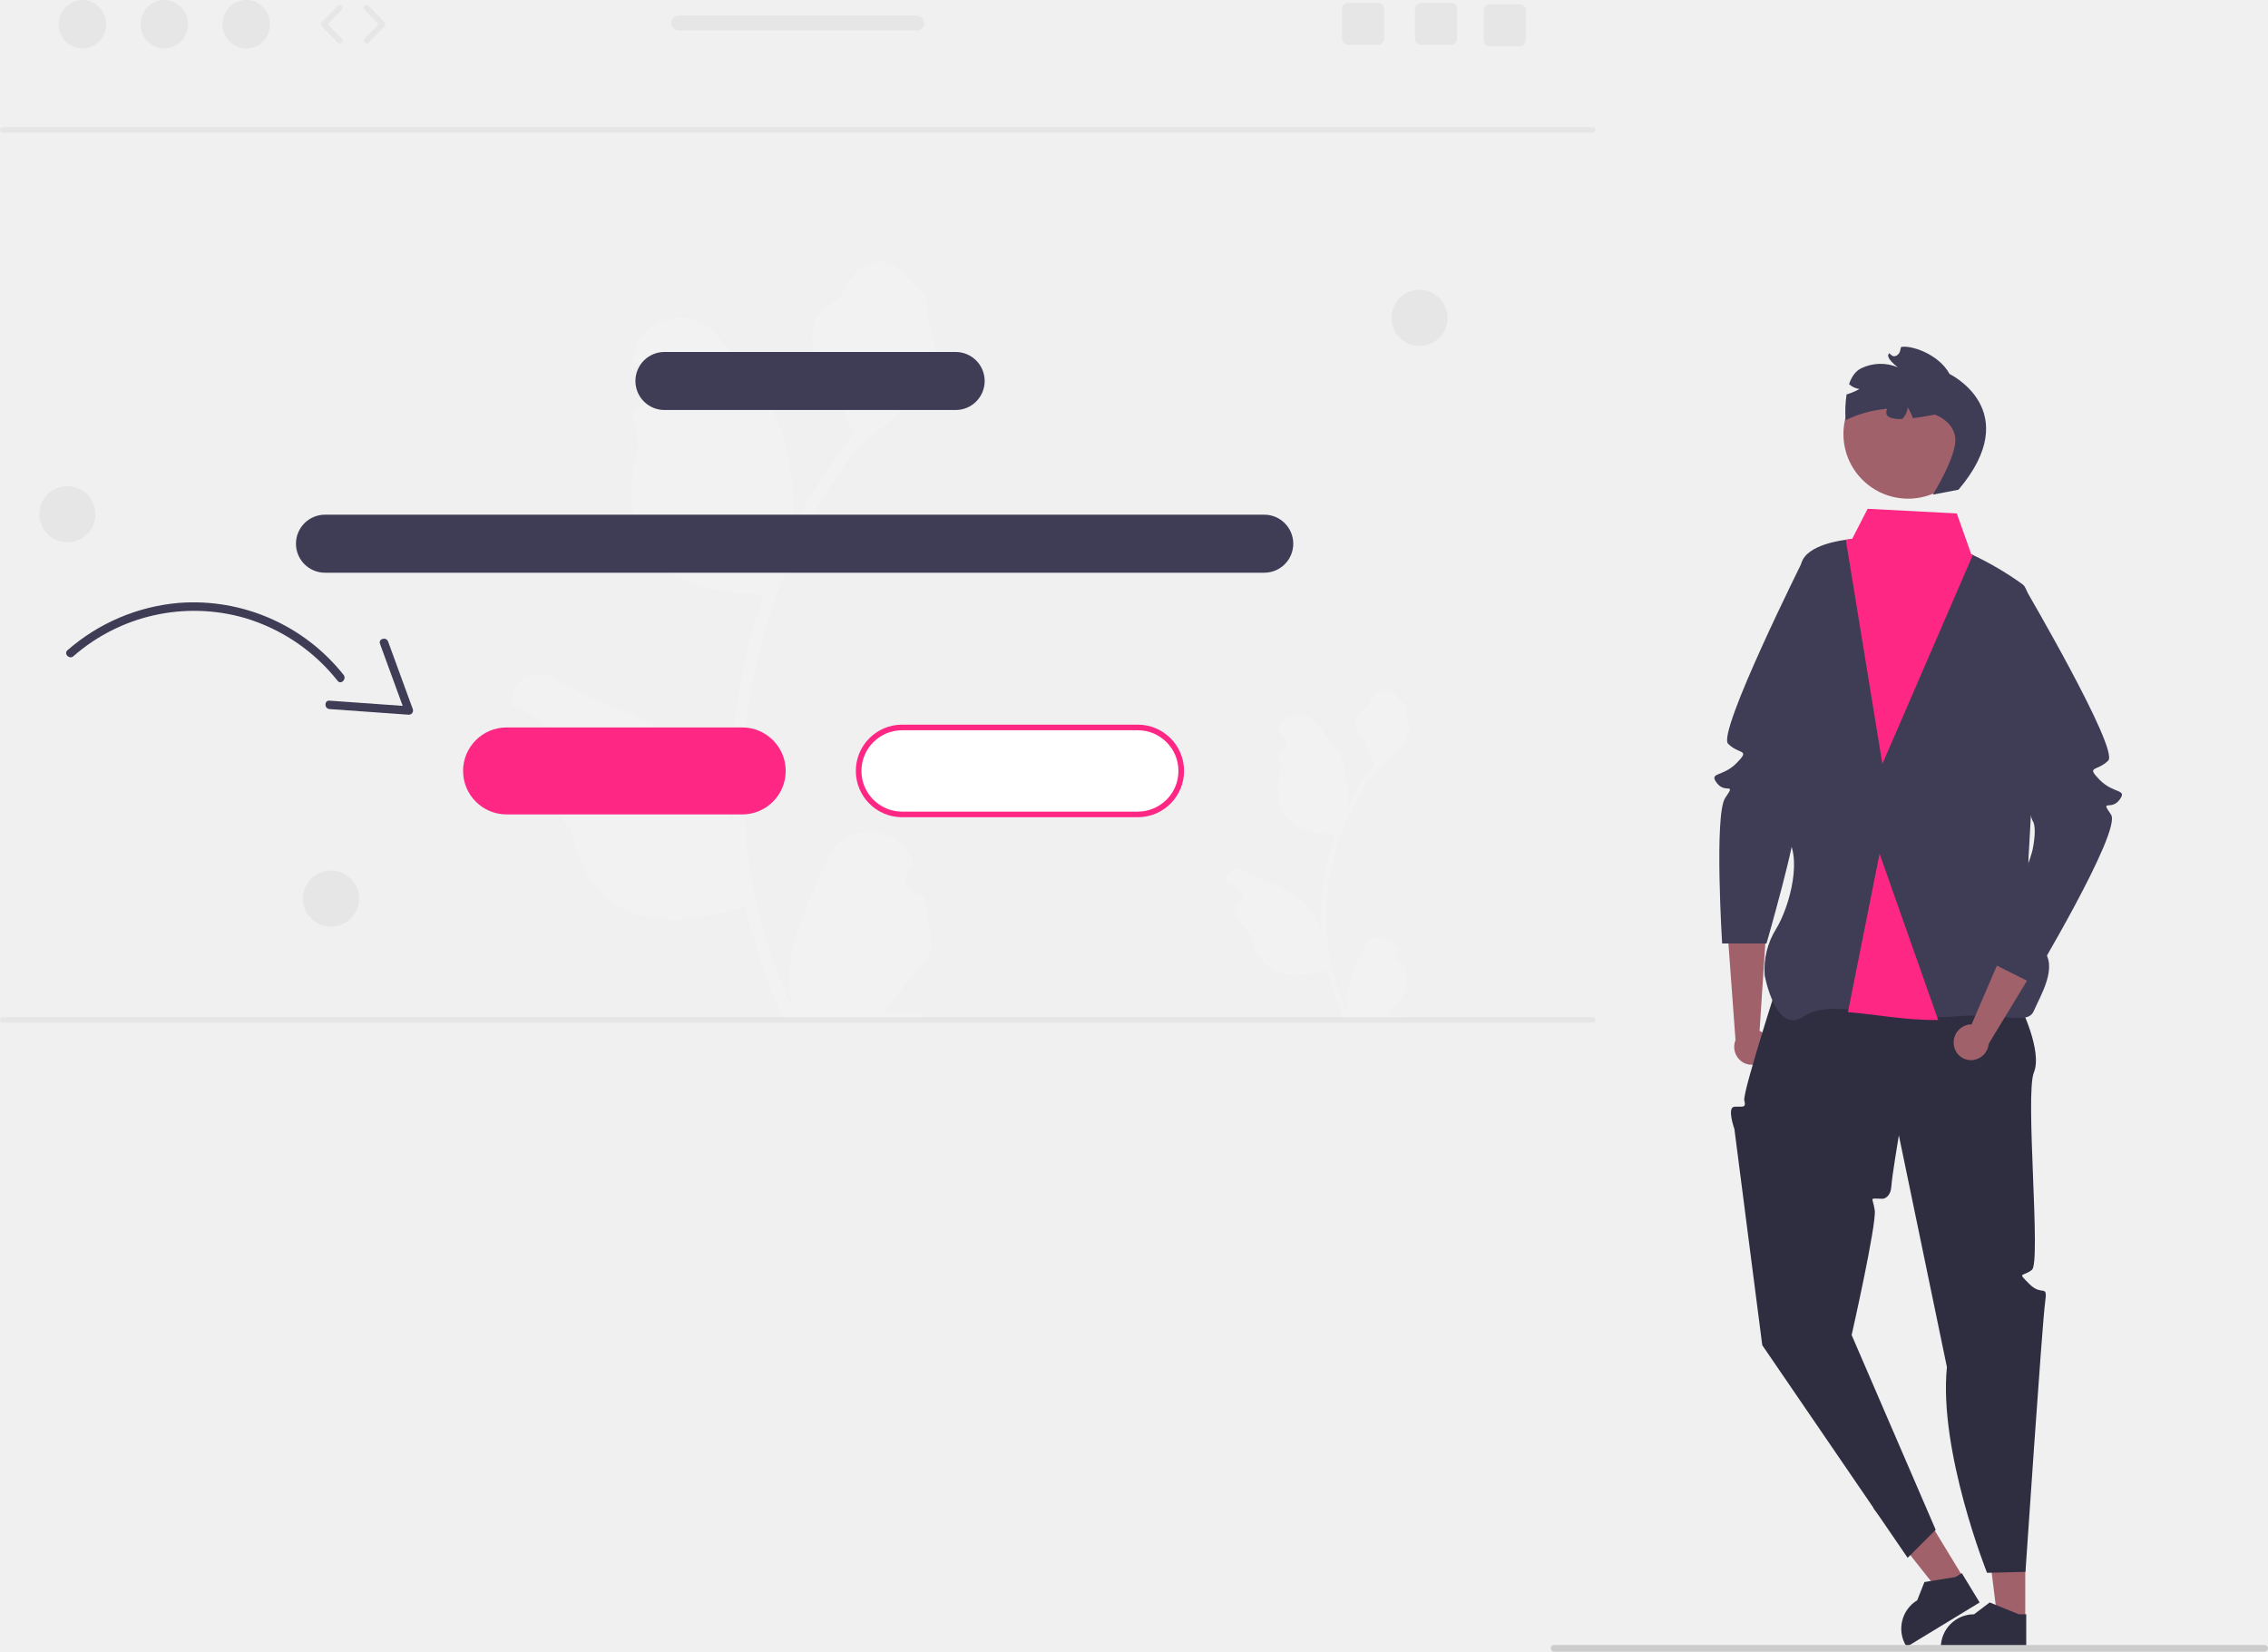
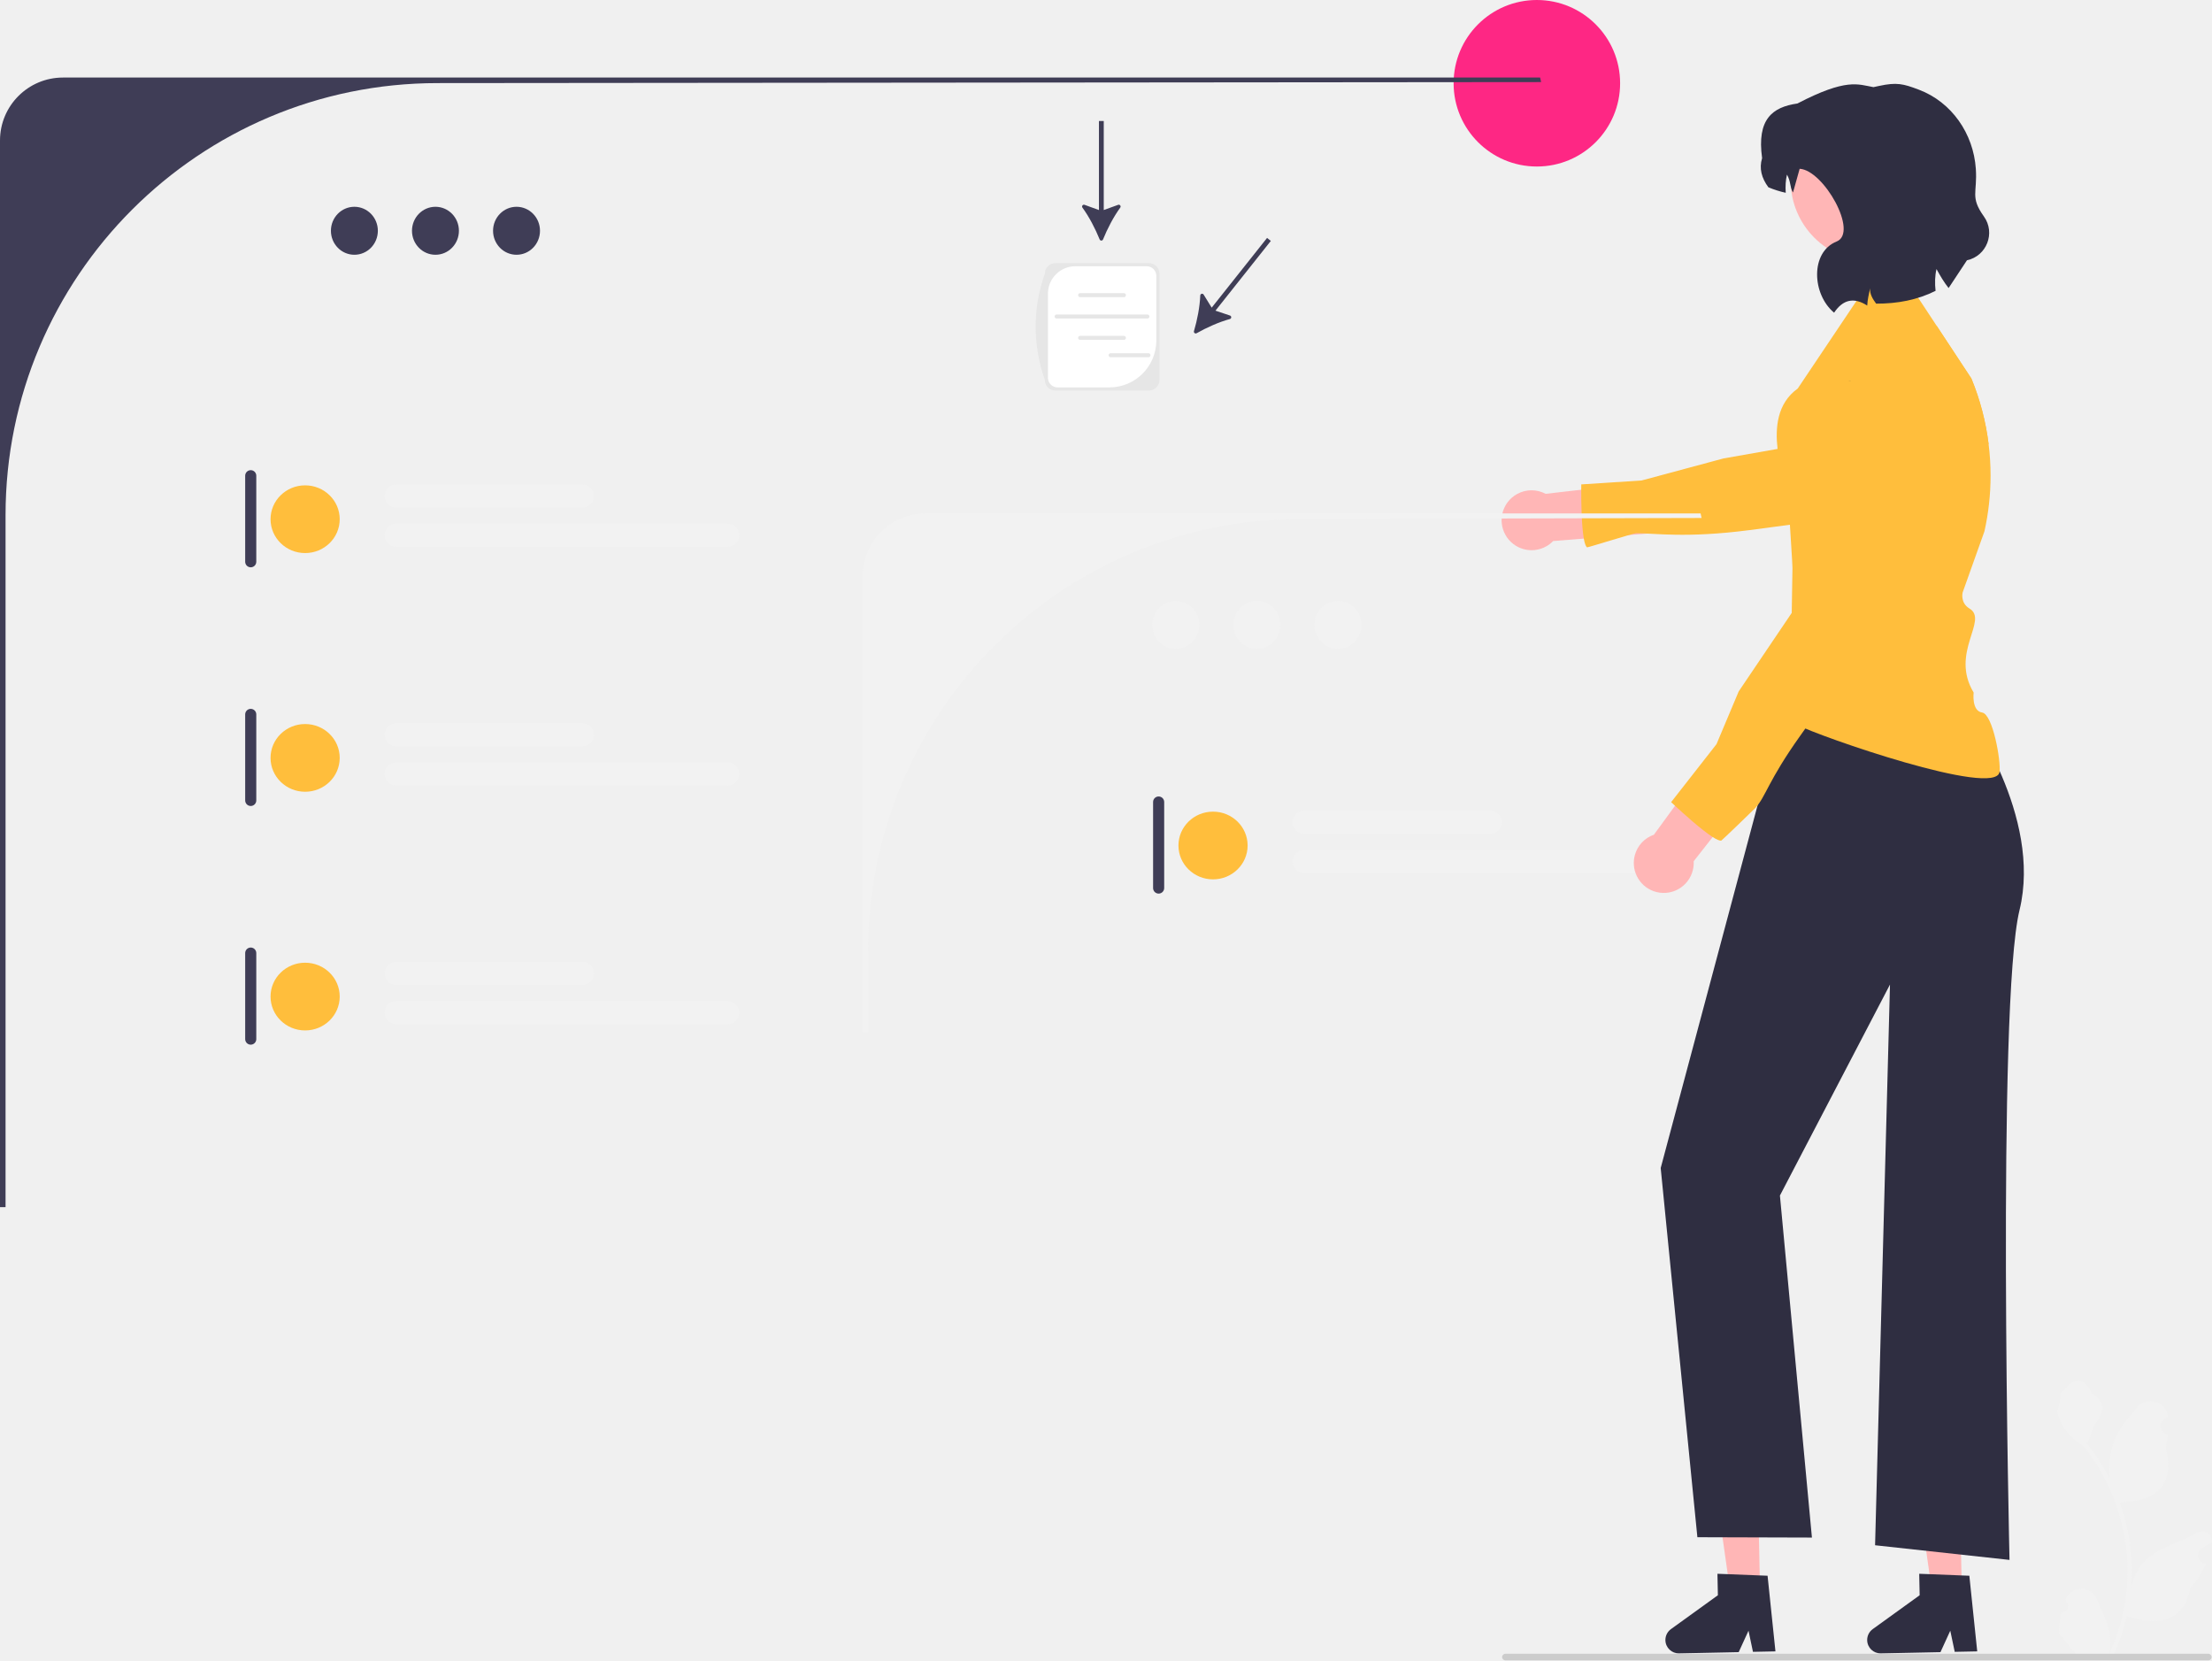
- <svg xmlns="http://www.w3.org/2000/svg" data-name="Layer 1" width="808.457" height="588.766" viewBox="0 0 808.457 588.766">
-   <path d="M525.068,474.862a6.146,6.146,0,0,1-4.454-10.653c.155-.616.266-1.058.421-1.674q-.083-.201-.167-.402c-5.658-13.492-24.835-13.399-30.445.113-4.979,11.993-11.319,24.006-12.88,36.686a48.827,48.827,0,0,0,.857,16.793,195.758,195.758,0,0,1-17.807-81.304,188.945,188.945,0,0,1,1.172-21.078q.971-8.606,2.694-17.09a198.026,198.026,0,0,1,39.27-83.928,52.7,52.7,0,0,0,21.918-22.74,40.199,40.199,0,0,0,3.656-10.985c-1.067.14-4.023-16.111-3.219-17.108-1.487-2.256-4.148-3.378-5.772-5.58-8.077-10.951-19.205-9.039-25.014,5.842-12.41,6.263-12.53,16.651-4.915,26.641,4.844,6.356,5.51,14.956,9.761,21.76-.437.56-.892,1.102-1.329,1.662a199.304,199.304,0,0,0-20.802,32.956c1.652-12.908-.787-28.459-4.946-38.483-4.735-11.422-13.609-21.041-21.424-30.915-9.387-11.86-28.636-6.684-30.289,8.35q-.024.218-.047.437,1.741.982,3.409,2.085a8.337,8.337,0,0,1-3.361,15.171l-.17.026a82.948,82.948,0,0,0,2.187,12.402c-10.025,38.771,11.619,52.892,42.524,53.527.682.35,1.347.7,2.029,1.032a203.431,203.431,0,0,0-10.95,51.532,192.948,192.948,0,0,0,.14,31.154q-.026-.184-.053-.367a50.985,50.985,0,0,0-17.405-29.44c-13.394-11.003-32.317-15.054-46.767-23.898-6.956-4.257-15.869,1.244-14.655,9.309q.029.193.059.386a55.997,55.997,0,0,1,6.28,3.026q1.741.982,3.409,2.085a8.337,8.337,0,0,1-3.361,15.171l-.17.026c-.122.018-.227.035-.35.053a83.021,83.021,0,0,0,15.271,23.912c6.269,33.846,33.193,37.057,61.993,27.201h.018a203.37,203.37,0,0,0,13.662,39.883h48.803c.175-.542.332-1.102.49-1.644a55.451,55.451,0,0,1-13.504-.804c3.621-4.443,7.242-8.921,10.863-13.364a3.034,3.034,0,0,0,.227-.262c1.837-2.274,3.691-4.53,5.528-6.804l.001-.003a81.222,81.222,0,0,0-2.38-20.691Z" transform="translate(-195.7715 -155.617)" fill="#f2f2f2" />
-   <path d="M696.467,499.549a2.664,2.664,0,0,1-1.931-4.617l.183-.726q-.036-.087-.073-.174a7.154,7.154,0,0,0-13.197.049c-2.158,5.198-4.906,10.406-5.583,15.902a21.165,21.165,0,0,0,.372,7.279,84.853,84.853,0,0,1-7.719-35.242,81.899,81.899,0,0,1,.508-9.137q.421-3.731,1.168-7.408a85.836,85.836,0,0,1,17.022-36.379,22.843,22.843,0,0,0,9.501-9.857,17.425,17.425,0,0,0,1.585-4.762c-.463.061-1.744-6.983-1.395-7.415-.645-.978-1.798-1.464-2.502-2.419-3.501-4.747-8.325-3.918-10.843,2.532-5.379,2.715-5.431,7.217-2.131,11.548,2.1,2.755,2.388,6.483,4.231,9.432-.19.243-.387.478-.576.72a86.39,86.39,0,0,0-9.017,14.285,35.913,35.913,0,0,0-2.144-16.681c-2.052-4.951-5.899-9.12-9.286-13.4-4.069-5.141-12.412-2.897-13.129,3.62q-.01.095-.02.189.755.426,1.478.904a3.614,3.614,0,0,1-1.457,6.576l-.074.011a35.955,35.955,0,0,0,.948,5.376c-4.346,16.806,5.036,22.927,18.432,23.202.296.152.584.303.88.447A88.179,88.179,0,0,0,666.95,475.741a83.636,83.636,0,0,0,.061,13.504l-.023-.159a22.1,22.1,0,0,0-7.544-12.761c-5.806-4.769-14.008-6.525-20.272-10.359A4.148,4.148,0,0,0,632.82,470.001q.013.084.026.167a24.272,24.272,0,0,1,2.722,1.312q.755.426,1.478.904a3.614,3.614,0,0,1-1.457,6.576l-.074.011c-.053.008-.099.015-.152.023a35.986,35.986,0,0,0,6.619,10.365c2.717,14.671,14.388,16.063,26.871,11.79h.008a88.153,88.153,0,0,0,5.922,17.287H695.937c.076-.235.144-.478.212-.713a24.036,24.036,0,0,1-5.854-.349c1.57-1.926,3.139-3.867,4.709-5.793a1.315,1.315,0,0,0,.099-.114c.796-.986,1.6-1.964,2.396-2.949l0-.001a35.206,35.206,0,0,0-1.032-8.969Z" transform="translate(-195.7715 -155.617)" fill="#f2f2f2" />
-   <path d="M825.274,532.5a6.48,6.48,0,0,0-1.401-8.929,6.217,6.217,0,0,0-.879-.533l2.905-44.116-14.78,2.562,3.295,44.882a6.462,6.462,0,0,0,2.117,7.6,6.184,6.184,0,0,0,8.645-1.328Q825.226,532.57,825.274,532.5Z" transform="translate(-195.7715 -155.617)" fill="#a0616a" />
-   <polygon points="721.93 577.344 712.029 577.343 707.319 539.153 721.932 539.154 721.93 577.344" fill="#a0616a" />
-   <path d="M918.05,743.29l-30.447-.001v-.385A11.851,11.851,0,0,1,899.454,731.053h.001l5.562-4.219,10.377,4.22,2.658 0Z" transform="translate(-195.7715 -155.617)" fill="#2f2e41" />
-   <polygon points="700.003 562.585 691.544 567.73 667.673 537.549 680.158 529.956 700.003 562.585" fill="#a0616a" />
-   <path d="M901.44,726.845,875.427,742.667l-.2-.329A11.851,11.851,0,0,1,879.193,726.055l.001-0,2.559-6.495,11.058-1.787,2.271-1.381Z" transform="translate(-195.7715 -155.617)" fill="#2f2e41" />
-   <path d="M763.502,202.928H196.771a1,1,0,0,1,0-2H763.502a1,1,0,0,1,0,2Z" transform="translate(-195.7715 -155.617)" fill="#e6e6e6" />
-   <path d="M646.427,339.084h-334.808a10.344,10.344,0,0,0,0,20.688h334.808a10.344,10.344,0,1,0,0-20.688Z" transform="translate(-195.7715 -155.617)" fill="#3f3d56" />
-   <path d="M536.427,281.084h-103.808a10.344,10.344,0,0,0,0,20.688h103.808a10.344,10.344,0,1,0,0-20.688Z" transform="translate(-195.7715 -155.617)" fill="#3f3d56" />
-   <ellipse cx="29.355" cy="8.645" rx="8.457" ry="8.645" fill="#e6e6e6" />
-   <ellipse cx="58.569" cy="8.645" rx="8.457" ry="8.645" fill="#e6e6e6" />
-   <ellipse cx="87.782" cy="8.645" rx="8.457" ry="8.645" fill="#e6e6e6" />
-   <path d="M316.865,171.095a.997.997,0,0,1-.715-.301l-5.706-5.833a1.0 1,0,0,1,0-1.398l5.706-5.833a1,1,0,0,1,1.43,1.398l-5.022,5.133,5.022,5.134a1,1,0,0,1-.715,1.699Z" transform="translate(-195.7715 -155.617)" fill="#e6e6e6" />
-   <path d="M326.454,171.095a1,1,0,0,1-.715-1.699l5.021-5.134-5.021-5.133a1,1,0,1,1,1.43-1.398l5.706,5.833a1.0 1,0,0,1,0,1.398l-5.706,5.833A.997.997,0,0,1,326.454,171.095Z" transform="translate(-195.7715 -155.617)" fill="#e6e6e6" />
-   <path d="M712.963,156.618h-10.61a2.189,2.189,0,0,0-2.19,2.19v10.62a2.189,2.189,0,0,0,2.19,2.19h10.61a2.198,2.198,0,0,0,2.2-2.19v-10.62A2.198,2.198,0,0,0,712.963,156.618Z" transform="translate(-195.7715 -155.617)" fill="#e6e6e6" />
-   <path d="M686.963,156.618h-10.61a2.189,2.189,0,0,0-2.19,2.19v10.62a2.189,2.189,0,0,0,2.19,2.19h10.61a2.198,2.198,0,0,0,2.2-2.19v-10.62A2.198,2.198,0,0,0,686.963,156.618Z" transform="translate(-195.7715 -155.617)" fill="#e6e6e6" />
-   <path d="M737.463,157.118h-10.61a2.189,2.189,0,0,0-2.19,2.19v10.62a2.189,2.189,0,0,0,2.19,2.19h10.61a2.198,2.198,0,0,0,2.2-2.19v-10.62A2.198,2.198,0,0,0,737.463,157.118Z" transform="translate(-195.7715 -155.617)" fill="#e6e6e6" />
-   <path d="M522.542,161.158h-84.81a2.67,2.67,0,1,0,0,5.34h84.81a2.67,2.67,0,0,0,0-5.34Z" transform="translate(-195.7715 -155.617)" fill="#e6e6e6" />
-   <path d="M460.342,414.928h-84a15.5,15.5,0,0,0,0,31h84a15.5,15.5,0,0,0,0-31Z" transform="translate(-195.7715 -155.617)" fill="#fe2784" />
-   <path d="M601.342,414.928h-84a15.5,15.5,0,1,0,0,31h84a15.5,15.5,0,0,0,0-31Z" transform="translate(-195.7715 -155.617)" fill="#fff" />
-   <path d="M601.342,446.928h-84a16.5,16.5,0,0,1,0-33h84a16.5,16.5,0,0,1,0,33Zm-84-31a14.5,14.5,0,0,0,0,29h84a14.5,14.5,0,0,0,0-29Z" transform="translate(-195.7715 -155.617)" fill="#fe2784" />
-   <path d="M763.502,520.187H196.771a1,1,0,0,1,0-2H763.502a1,1,0,0,1,0,2Z" transform="translate(-195.7715 -155.617)" fill="#e6e6e6" />
-   <circle cx="24" cy="183.311" r="10" fill="#e6e6e6" />
-   <circle cx="506" cy="113.311" r="10" fill="#e6e6e6" />
-   <circle cx="118" cy="320.311" r="10" fill="#e6e6e6" />
-   <path d="M219.818,387.412a69.254,69.254,0,0,1,39.731-16.885,68.3,68.3,0,0,1,58.697,25.664c1.182,1.5-.927,3.638-2.121,2.121A66.183,66.183,0,0,0,283.028,375.902a65.314,65.314,0,0,0-61.088,13.631c-1.444,1.271-3.574-.843-2.121-2.121Z" transform="translate(-195.7715 -155.617)" fill="#3f3d56" />
-   <path d="M334.115,384.308l8.843,24.184a1.508,1.508,0,0,1-1.446,1.899l-28.29-2.016c-1.915-.136-1.93-3.138,0-3l28.29,2.016-1.446,1.899-8.843-24.184c-.664-1.816,2.234-2.599,2.893-.798Z" transform="translate(-195.7715 -155.617)" fill="#3f3d56" />
-   <path d="M915.771,513.928s8.184,16.262,5,24,2.612,67.683-.694,70.342-5.433.531-.87,5.095,6.564-.436,5.564,6.564-7,96-7,96l-13.694.342s-17.306-43.342-14.306-73.342l-17.13-82.618s-2.469,14.72-2.669,18.169-2.2,4.449-3.2,4.449c-5.005,0-3.465-.89-2.732,4.055s-8.226,44.525-8.226,44.525l29.958,69.42-10,10-51.82-75.798-9.935-77.06s-2.755-7.732,0-7.937,4.314.669,3.534-2.268,15.22-51.937,15.22-51.937Z" transform="translate(-195.7715 -155.617)" fill="#2f2e41" />
-   <path d="M920.771,515.928c-2.31,5.35-10.18.45-28,2-2.06.18-4.09.27-6.11.29-11.95.13-23.12-2.14-32.16-2.81-6.51-.49-11.92-.15-15.73,2.52-10,7-13.96-14.66-13.96-14.66a27.385,27.385,0,0,1,3.96-16.34c5-8,10.12-27.01,3-34s-7.88-17.99-5-21,12.34-63.2,11-73c-1.06-7.73,10.88-10.21,15.96-10.91,1.36-.19,2.23-.25,2.23-.25l11.81,2.16,17,3,13.69.26s.19.09.55.25a112.674,112.674,0,0,1,17.76,10.49c8.08,6.09,2.11,96.99,2.11,96.99s-1.11,27.07,4.89,33.01S923.081,510.578,920.771,515.928Z" transform="translate(-195.7715 -155.617)" fill="#3f3d56" />
-   <path d="M861.771,353.743l-23,1s-31,62-27,66,8.086,1.729,3.043,6.865-10.043,3.135-7.043,7.135,7-.501,3,5.249-1.124,51.935-1.124,51.935h15.818s11.182-38.799,10.244-43.492-1.062-8.704,0-10.198S861.771,353.743,861.771,353.743Z" transform="translate(-195.7715 -155.617)" fill="#3f3d56" />
-   <circle cx="680.173" cy="154.704" r="23.056" fill="#a0616a" />
-   <path d="M893.911,330.178l-9.14,1.75s8.5-13.72,8-20c-.5-6.28-7.34-8.53-7.34-8.53s-3.79.82-7.78,1.28a20.061,20.061,0,0,0-1.85-3.85,6.716,6.716,0,0,1-1.96,4.14,10.935,10.935,0,0,1-4.33-.5c-1.58-.72-1.55-1.97-1.03-3.14a41.624,41.624,0,0,0-14.82,4.07,40.899,40.899,0,0,1,.35-9.2c.22-.06.44-.13.66-.2a20.414,20.414,0,0,0,3.92-1.71,6.752,6.752,0,0,1-3.7-1.74c.84-2.46,2.18-4.59,4.29-5.63a15.815,15.815,0,0,1,13.13-.35s-4.89-3.57-3.09-5.03c.12.12.24.23.37.34.17.14.36.29.54.43,1.11.9,2.77-.37,2.99-1.73a4.585,4.585,0,0,1,.1-.51c.03-.14.07-.28.11-.41a3.394,3.394,0,0,1,.12-.34c3.33-.8,13.4,2.45,17.27,9.61C890.721,288.928,917.771,301.928,893.911,330.178Z" transform="translate(-195.7715 -155.617)" fill="#3f3d56" />
-   <path d="M892.238,528.165a6.48,6.48,0,0,1,5.31-7.314,6.216,6.216,0,0,1,1.025-.075L916.059,480.17l11.996,9.006-23.355,38.468a6.462,6.462,0,0,1-5.343,5.805,6.184,6.184,0,0,1-7.094-5.116Q892.249,528.249,892.238,528.165Z" transform="translate(-195.7715 -155.617)" fill="#a0616a" />
-   <path d="M894.271,363.743l23,1s34,58,30,62-8.086,1.729-3.043,6.865,10.043,3.135,7.043,7.135-7-.501-3,5.249-28.5,59.935-28.5,59.935l-14-7s13.624-35.799,14.562-40.492,1.062-8.704,0-10.198S894.271,363.743,894.271,363.743Z" transform="translate(-195.7715 -155.617)" fill="#3f3d56" />
-   <path d="M899.011,353.438l-32.24,74.49-13.04-79.91c1.36-.19,2.23-.25,2.23-.25l5.55-10.78,31.79,1.65,5.16,14.55S898.651,353.278,899.011,353.438Z" transform="translate(-195.7715 -155.617)" fill="#fe2784" />
-   <path d="M886.661,519.218c-11.95.13-23.12-2.14-32.16-2.81l11.27-56.48Z" transform="translate(-195.7715 -155.617)" fill="#fe2784" />
-   <path d="M748.558,743.193a1.186,1.186,0,0,0,1.19,1.19h253.29a1.19,1.19,0,0,0,0-2.38h-253.29A1.187,1.187,0,0,0,748.558,743.193Z" transform="translate(-195.7715 -155.617)" fill="#ccc" />
+ <svg xmlns="http://www.w3.org/2000/svg" width="797.116" height="598.245" viewBox="0 0 797.116 598.245">
+   <circle cx="553.824" cy="30" r="30" fill="#fe2784" />
+   <g>
+     <g>
+       <polygon points="634.242 572.816 623.437 573.039 617.414 530.544 633.36 530.214 634.242 572.816" fill="#ffb6b6" />
+       <path d="M600.144,591c.058,2.667,2.263,4.783,4.93,4.732l21.481-.447,3.538-7.73,1.604,7.619,8.105-.163-2.842-27.26-2.825-.105-11.522-.458-3.717-.14,.16,7.732-16.911,12.204c-1.286,.929-2.034,2.43-2.001,4.016Z" fill="#2f2e41" />
+     </g>
+     <g>
+       <polygon points="706.953 572.816 696.148 573.039 690.125 530.544 706.071 530.214 706.953 572.816" fill="#ffb6b6" />
+       <path d="M672.855,591c.058,2.667,2.263,4.783,4.93,4.732l21.481-.447,3.538-7.73,1.604,7.619,8.105-.163-2.842-27.26-2.825-.105-11.522-.458-3.717-.14,.16,7.732-16.911,12.204c-1.286,.929-2.034,2.43-2.001,4.016Z" fill="#2f2e41" />
+     </g>
+     <path d="M645.132,246.096l59.491-1.653-3.305,4.958,7.527,7.436s27.176,37.182,18.913,71.059c-8.263,33.877-3.611,234.155-3.611,234.155l-48.444-5.28,5.371-202.021-39.661,76.016,11.532,123.234-41.277-.121-13.22-133.028,46.684-174.755Z" fill="#2f2e41" />
+   </g>
+   <path d="M396.269,86.267c.224,.552,.997,.552,1.221-0,1.561-3.849,3.784-8.16,6.203-11.455,.387-.527-.147-1.232-.762-1.01l-5.183,1.875V43.591h-1.735v32.086l-5.185-1.875c-.615-.223-1.149,.482-.762,1.01,2.418,3.295,4.641,7.606,6.204,11.455Z" fill="#3f3d56" />
+   <path d="M430.26,119.304c-.168,.571,.438,1.052,.956,.759,3.617-2.043,8.039-4.037,11.981-5.113,.631-.172,.652-1.056,.031-1.264l-5.225-1.755,19.955-25.127-1.359-1.079-19.955,25.127-2.894-4.693c-.343-.557-1.2-.337-1.224,.317-.155,4.084-1.095,8.842-2.266,12.829Z" fill="#3f3d56" />
+   <g>
+     <path d="M556.996,177.929l32.041-3.693,4.664,18.009-34.015,2.699c-.724,.75-1.567,1.408-2.526,1.941-5.212,2.896-11.785,1.018-14.68-4.194-2.896-5.212-1.018-11.785,4.194-14.68,3.324-1.847,7.198-1.745,10.321-.082Z" fill="#ffb6b6" />
+     <path d="M710.414,136.39l-12.54-19.03c-2.28,1.81-4.28,3.63-5.79,5.24l-2.6,1.79-8.4,7.51-23.78,21.23-7.91,7.07-8.83,1.55-19.49,3.43-29.516,7.942-21.734,1.408c-.01,.44-.01,1.1-.01,1.92-.01,4.27,.09,12.91,.93,17.62,.29,1.64,.67,2.8,1.17,3.15,.16,.11,16.804-5.088,17.644-5.098,6.77-.01,18.086,1.848,40.916-1.122,13.56-1.78,25.5-3.4,30.52-4.09l.11-.02,3.63-1.76,39.85-19.3,12.03-5.83c-1-8.06-3.07-16.01-6.2-23.61Z" fill="#FFBE3C" />
+   </g>
+   <path d="M22.69,27.941C10.159,27.941,0,38.1,0,50.631V434.941H2V185.621C2,99.641,71.7,29.941,157.68,29.941l397.684-.364-.364-1.636H22.69Z" fill="#3f3d56" />
+   <ellipse cx="127.706" cy="83.151" rx="8.457" ry="8.645" fill="#3f3d56" />
+   <ellipse cx="156.92" cy="83.151" rx="8.457" ry="8.645" fill="#3f3d56" />
+   <ellipse cx="186.134" cy="83.151" rx="8.457" ry="8.645" fill="#3f3d56" />
+   <g>
+     <path d="M333.514,185c-12.531,0-22.69,10.159-22.69,22.69l-0,164.31h2v-29.32c0-85.98,69.7-155.68,155.68-155.68l144.684-.364-.364-1.636-279.31-0Z" fill="#f2f2f2" />
+     <g>
+       <path d="M417.527,286.973c-1.103,0-2,.897-2,2v31c-0,1.103,.897,2,2,2s2-.897,2-2v-31c0-1.103-.897-2-2-2Z" fill="#3f3d56" />
+       <g>
+         <ellipse cx="437.128" cy="304.643" rx="12.463" ry="12.201" fill="#FFBE3C" />
+         <path d="M537.041,300.469l-67.085-0c-2.301,0-4.174-1.873-4.174-4.174s1.873-4.174,4.174-4.174l67.085,0c2.301,0,4.174,1.873,4.174,4.174s-1.873,4.174-4.174,4.174Z" fill="#f2f2f2" />
+         <path d="M589.395,314.596l-119.438-0c-2.301,0-4.174-1.873-4.174-4.174s1.873-4.174,4.174-4.174l119.438,0c2.301,0,4.174,1.873,4.174,4.174s-1.873,4.174-4.174,4.174Z" fill="#f2f2f2" />
+       </g>
+     </g>
+     <ellipse cx="423.706" cy="225.151" rx="8.457" ry="8.645" fill="#f2f2f2" />
+     <ellipse cx="452.92" cy="225.151" rx="8.457" ry="8.645" fill="#f2f2f2" />
+     <ellipse cx="482.134" cy="225.151" rx="8.457" ry="8.645" fill="#f2f2f2" />
+   </g>
+   <path d="M90.354,169.406c-1.103,0-2,.897-2,2v31c0,1.103,.897,2,2,2s2-.897,2-2v-31c0-1.103-.897-2-2-2Z" fill="#3f3d56" />
+   <g>
+     <ellipse cx="109.955" cy="187.076" rx="12.463" ry="12.201" fill="#FFBE3C" />
+     <path d="M209.868,182.902h-67.085c-2.301,0-4.174-1.872-4.174-4.174s1.872-4.174,4.174-4.174h67.085c2.301,0,4.174,1.872,4.174,4.174s-1.872,4.174-4.174,4.174Z" fill="#f2f2f2" />
+     <path d="M262.221,197.029h-119.438c-2.301,0-4.174-1.872-4.174-4.174s1.872-4.174,4.174-4.174h119.438c2.301,0,4.174,1.872,4.174,4.174s-1.872,4.174-4.174,4.174Z" fill="#f2f2f2" />
+   </g>
+   <path d="M90.354,255.406c-1.103,0-2,.897-2,2v31c0,1.103,.897,2,2,2s2-.897,2-2v-31c0-1.103-.897-2-2-2Z" fill="#3f3d56" />
+   <g>
+     <ellipse cx="109.955" cy="273.076" rx="12.463" ry="12.201" fill="#FFBE3C" />
+     <path d="M209.868,268.902h-67.085c-2.301,0-4.174-1.872-4.174-4.174s1.872-4.174,4.174-4.174h67.085c2.301,0,4.174,1.872,4.174,4.174s-1.872,4.174-4.174,4.174Z" fill="#f2f2f2" />
+     <path d="M262.221,283.029h-119.438c-2.301,0-4.174-1.872-4.174-4.174s1.872-4.174,4.174-4.174h119.438c2.301,0,4.174,1.872,4.174,4.174s-1.872,4.174-4.174,4.174Z" fill="#f2f2f2" />
+   </g>
+   <g>
+     <path d="M90.354,341.406c-1.103,0-2,.897-2,2v31c0,1.103,.897,2,2,2s2-.897,2-2v-31c0-1.103-.897-2-2-2Z" fill="#3f3d56" />
+     <g>
+       <ellipse cx="109.955" cy="359.076" rx="12.463" ry="12.201" fill="#FFBE3C" />
+       <path d="M209.868,354.902h-67.085c-2.301,0-4.174-1.872-4.174-4.174s1.872-4.174,4.174-4.174h67.085c2.301,0,4.174,1.872,4.174,4.174s-1.872,4.174-4.174,4.174Z" fill="#f2f2f2" />
+       <path d="M262.221,369.029h-119.438c-2.301,0-4.174-1.872-4.174-4.174s1.872-4.174,4.174-4.174h119.438c2.301,0,4.174,1.872,4.174,4.174s-1.872,4.174-4.174,4.174Z" fill="#f2f2f2" />
+     </g>
+   </g>
+   <path d="M720.558,278.122c-1.237,9.418-65.35-12.88-73-17-14.31-7.69,.662,.197,.662,.197l-1.662-47.197-1.734-28.122s-.97-7.47-3-17c-.46-2.14-.95-4.62-1.26-7.25-.88-7.59-.21-16.41,7.26-21.75l26.05-38.84,12.83-.75,11.17,16.95,12.54,19.03c3.13,7.6,5.2,15.55,6.2,23.61,.47,3.77,.71,7.57,.71,11.38,0,6.71-.73,13.44-2.21,20.06l-7.85,22.01s-.988,3.725,2.46,5.81c6.996,4.231-7.166,15.862,1.5,30.27,0,0-.81,6.62,3.05,7.2,3.86,.59,6.805,17.426,6.284,21.392Z" fill="#FFBE3C" />
+   <g>
+     <path d="M596.004,300.75l19.024-26.046,16.395,8.791-21.093,26.822c.06,1.04-.029,2.107-.288,3.172-1.409,5.794-7.247,9.348-13.041,7.94-5.794-1.409-9.348-7.247-7.94-13.041,.898-3.695,3.601-6.471,6.942-7.639Z" fill="#ffb6b6" />
+     <path d="M676.348,136.445c-4.34-3.122-9.424-5.33-15.016-6.31-7.633-1.332-11.914,9.652-13.597,20.364-.774,4.965-1.002,9.874-.736,13.458l-.449,3.135-.263,16.227-.621,37.515-19.108,28.289-8,19-16.348,20.897c.319,.307,.807,.755,1.408,1.317,3.136,2.9,9.536,8.684,13.571,11.264,1.402,.89,2.507,1.396,3.103,1.271,.188-.041,11.699-11.129,12.267-11.749,3.818-4.156,4.57-9.735,16.115-25.947,10.515-14.756,20.769-29.429,24.473-34.739l.068-.095,16.645-54.896,1.514-4.976c1.614-13.628-4.525-26.482-15.024-34.023Z" fill="#FFBE3C" />
+   </g>
+   <path d="M666.91,137.268c-.031-.012-.059-.026-.09-.038-.257,.021-.512,.037-.761,.038h.85Z" fill="#2f2e41" />
+   <circle cx="674.374" cy="65.071" r="29.088" fill="#ffb6b6" />
+   <path d="M634.992,56.986c-1.964-14.101,3.762-18.415,12.72-19.693,17.724-9.211,21.783-6.895,27.402-5.896l2.065-.444c6.337-1.363,8.635-.782,14.271,1.349,11.887,4.482,19.696,15.848,20.56,28.521,.595,8.737-2.144,10.097,2.921,17.192,4.236,5.924,.996,14.238-6.115,15.767l-6.618,10.006c-1.612-2.037-2.9-4.172-4.36-6.847-.576,2.387-.64,5.119-.339,7.858-6.589,3.282-13.783,4.64-21.413,4.607-1.227-1.636-2.327-3.457-2.182-5.509-.424,2.056-.942,4.104-1.031,6.2-4.8-3.091-8.767-2.183-11.935,2.568-8.001-6.631-8.627-21.825,.883-25.631,8.046-3.22-4.646-25.76-13.3-26.22-.056-.003-2.36,8.712-2.442,8.548-1.221-2.442-.663-3.781-2.123-6.456-.48,2.012-.609,4.265-.451,6.559-2.062-.45-4.15-1.109-6.257-1.987-2.444-3.319-3.389-6.796-2.258-10.493Z" fill="#2f2e41" />
+   <path d="M742.857,580.912c2.066,.129,3.208-2.437,1.645-3.933l-.155-.618c.02-.05,.041-.099,.062-.148,2.089-4.982,9.17-4.947,11.241,.042,1.839,4.428,4.179,8.864,4.756,13.546,.258,2.067,.142,4.172-.316,6.2,4.308-9.411,6.575-19.687,6.575-30.021,0-2.597-.142-5.193-.433-7.783-.239-2.119-.568-4.224-.995-6.31-2.306-11.277-7.299-22.018-14.5-30.99-3.462-1.892-6.349-4.851-8.093-8.397-.626-1.279-1.117-2.655-1.35-4.056,.394,.052,1.486-5.949,1.188-6.317,.549-.833,1.532-1.247,2.131-2.06,2.982-4.043,7.091-3.337,9.236,2.157,4.582,2.313,4.627,6.148,1.815,9.837-1.789,2.347-2.035,5.522-3.604,8.035,.162,.207,.329,.407,.491,.614,2.961,3.798,5.522,7.88,7.681,12.169-.61-4.766,.291-10.508,1.826-14.21,1.748-4.217,5.025-7.769,7.91-11.415,3.466-4.379,10.573-2.468,11.184,3.083,.006,.054,.012,.107,.017,.161-.429,.242-.848,.499-1.259,.77-2.339,1.547-1.531,5.174,1.241,5.602l.063,.01c-.155,1.544-.42,3.074-.807,4.579,3.702,14.316-4.29,19.53-15.701,19.764-.252,.129-.497,.258-.749,.381,1.156,3.255,2.08,6.594,2.764,9.979,.614,2.99,1.04,6.013,1.279,9.049,.297,3.83,.271,7.68-.052,11.503l.019-.136c.82-4.211,3.107-8.145,6.427-10.87,4.946-4.063,11.933-5.559,17.268-8.824,2.568-1.572,5.859,.459,5.411,3.437l-.022,.143c-.794,.323-1.569,.698-2.319,1.117-.429,.242-.848,.499-1.259,.77-2.339,1.547-1.531,5.174,1.241,5.602l.063,.01c.045,.006,.084,.013,.129,.019-1.363,3.236-3.262,6.239-5.639,8.829-2.315,12.497-12.256,13.683-22.89,10.044h-.006c-1.163,5.064-2.861,10.011-5.044,14.726h-18.02c-.065-.2-.123-.407-.181-.607,1.666,.103,3.346,.006,4.986-.297-1.337-1.641-2.674-3.294-4.011-4.935-.032-.032-.058-.065-.084-.097-.678-.84-1.363-1.673-2.041-2.512l-0-.001c-.042-2.578,.267-5.147,.879-7.64l.001-0Z" fill="#f2f2f2" />
+   <path d="M541.306,597.055c0,.66,.53,1.19,1.19,1.19h253.29c.66,0,1.19-.53,1.19-1.19,0-.66-.53-1.19-1.19-1.19h-253.29c-.66,0-1.19,.53-1.19,1.19Z" fill="#ccc" />
+   <g>
+     <path d="M414.027,140.716h-33.721c-2.094,0-3.797-1.703-3.797-3.797-4.459-13.032-4.37-25.801,0-38.323,0-2.094,1.703-3.797,3.797-3.797h33.721c2.094,0,3.797,1.703,3.797,3.797v38.323c0,2.094-1.703,3.797-3.797,3.797Z" fill="#e6e6e6" />
+     <path d="M387.53,95.93c-5.463,0-9.891,4.428-9.891,9.891v30.285c0,1.921,1.557,3.479,3.479,3.479h18.648c9.348,0,16.926-7.578,16.926-16.926v-23.25c0-1.921-1.557-3.479-3.479-3.479h-25.683Z" fill="#fff" />
+     <g>
+       <path d="M405.019,107.067h-15.788c-.398,0-.722-.324-.722-.722,0-.398,.324-.722,.722-.722h15.788c.398,0,.722,.324,.722,.722s-.324,.722-.722,.722Z" fill="#e6e6e6" />
+       <path d="M405.019,122.46h-15.788c-.398,0-.722-.324-.722-.722,0-.398,.324-.722,.722-.722h15.788c.398,0,.722,.324,.722,.722s-.324,.722-.722,.722Z" fill="#e6e6e6" />
+       <path d="M413.491,114.769h-32.732c-.398,0-.722-.324-.722-.722,0-.398,.324-.722,.722-.722h32.732c.398,0,.722,.324,.722,.722s-.324,.722-.722,.722Z" fill="#e6e6e6" />
+     </g>
+     <path d="M413.877,128.718h-13.658c-.398,0-.722-.324-.722-.722,0-.398,.324-.722,.722-.722h13.658c.398,0,.722,.324,.722,.722,0,.398-.324,.722-.722,.722Z" fill="#e6e6e6" />
+   </g>
</svg>
